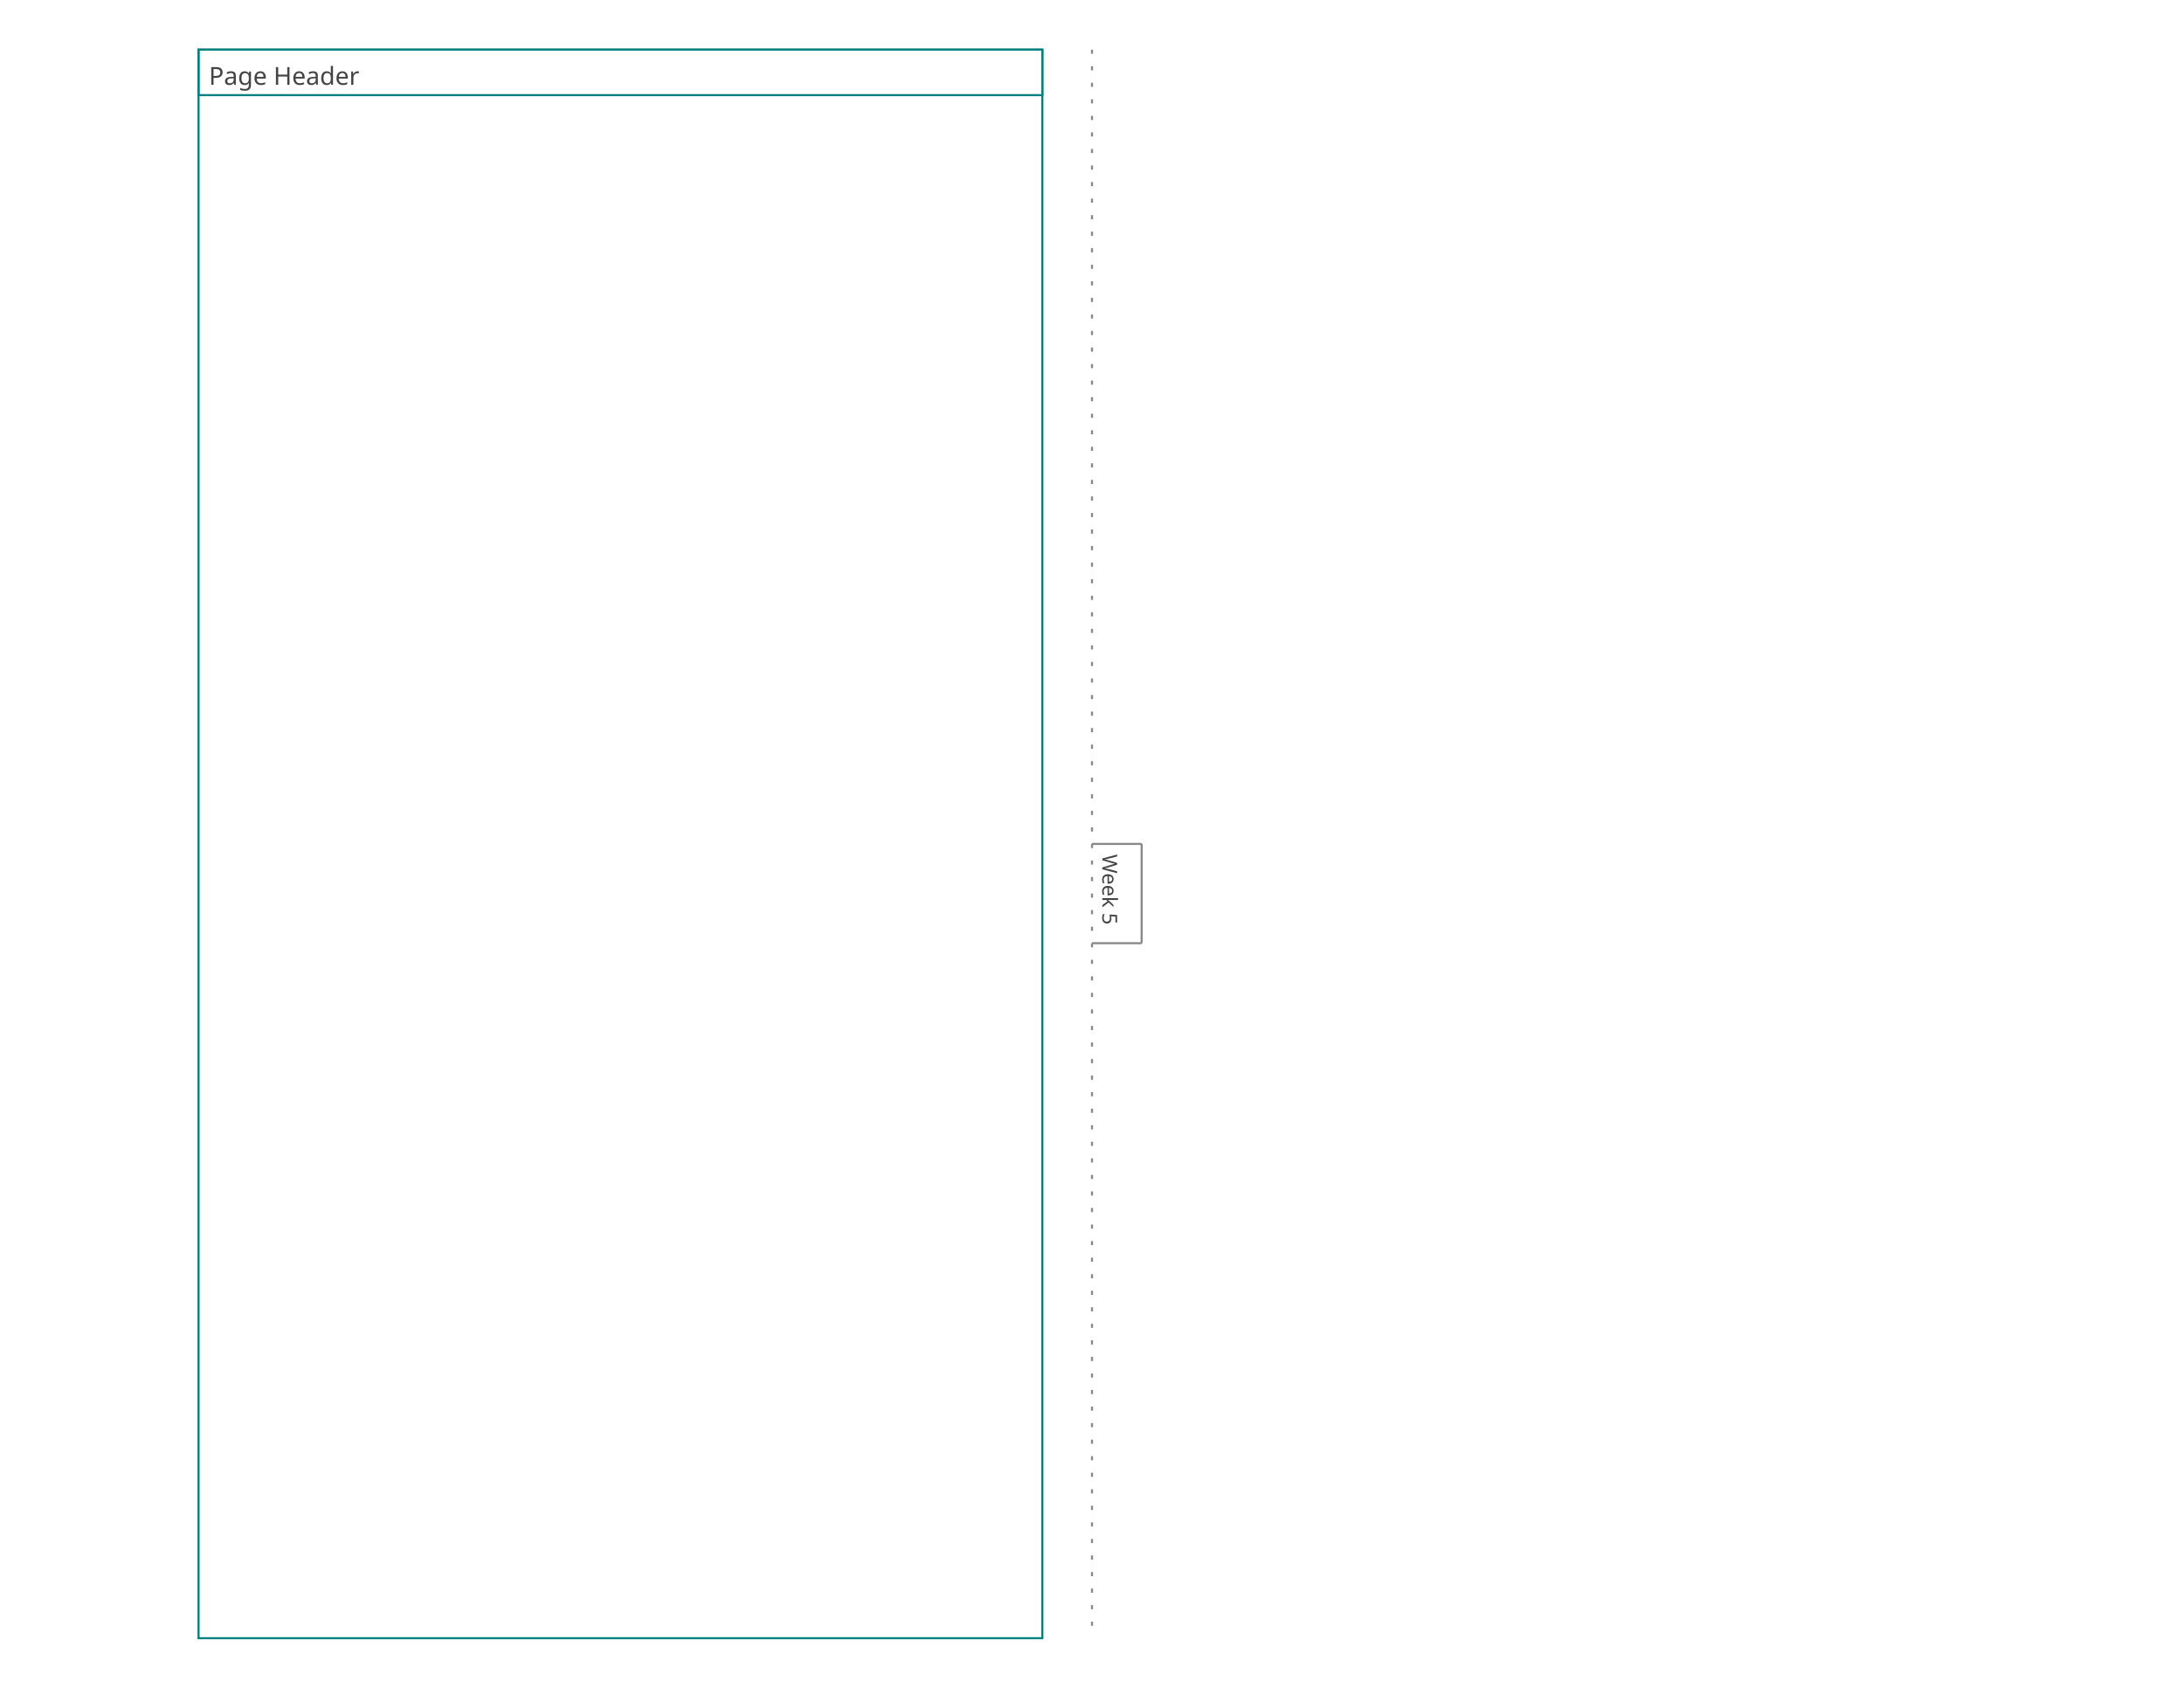
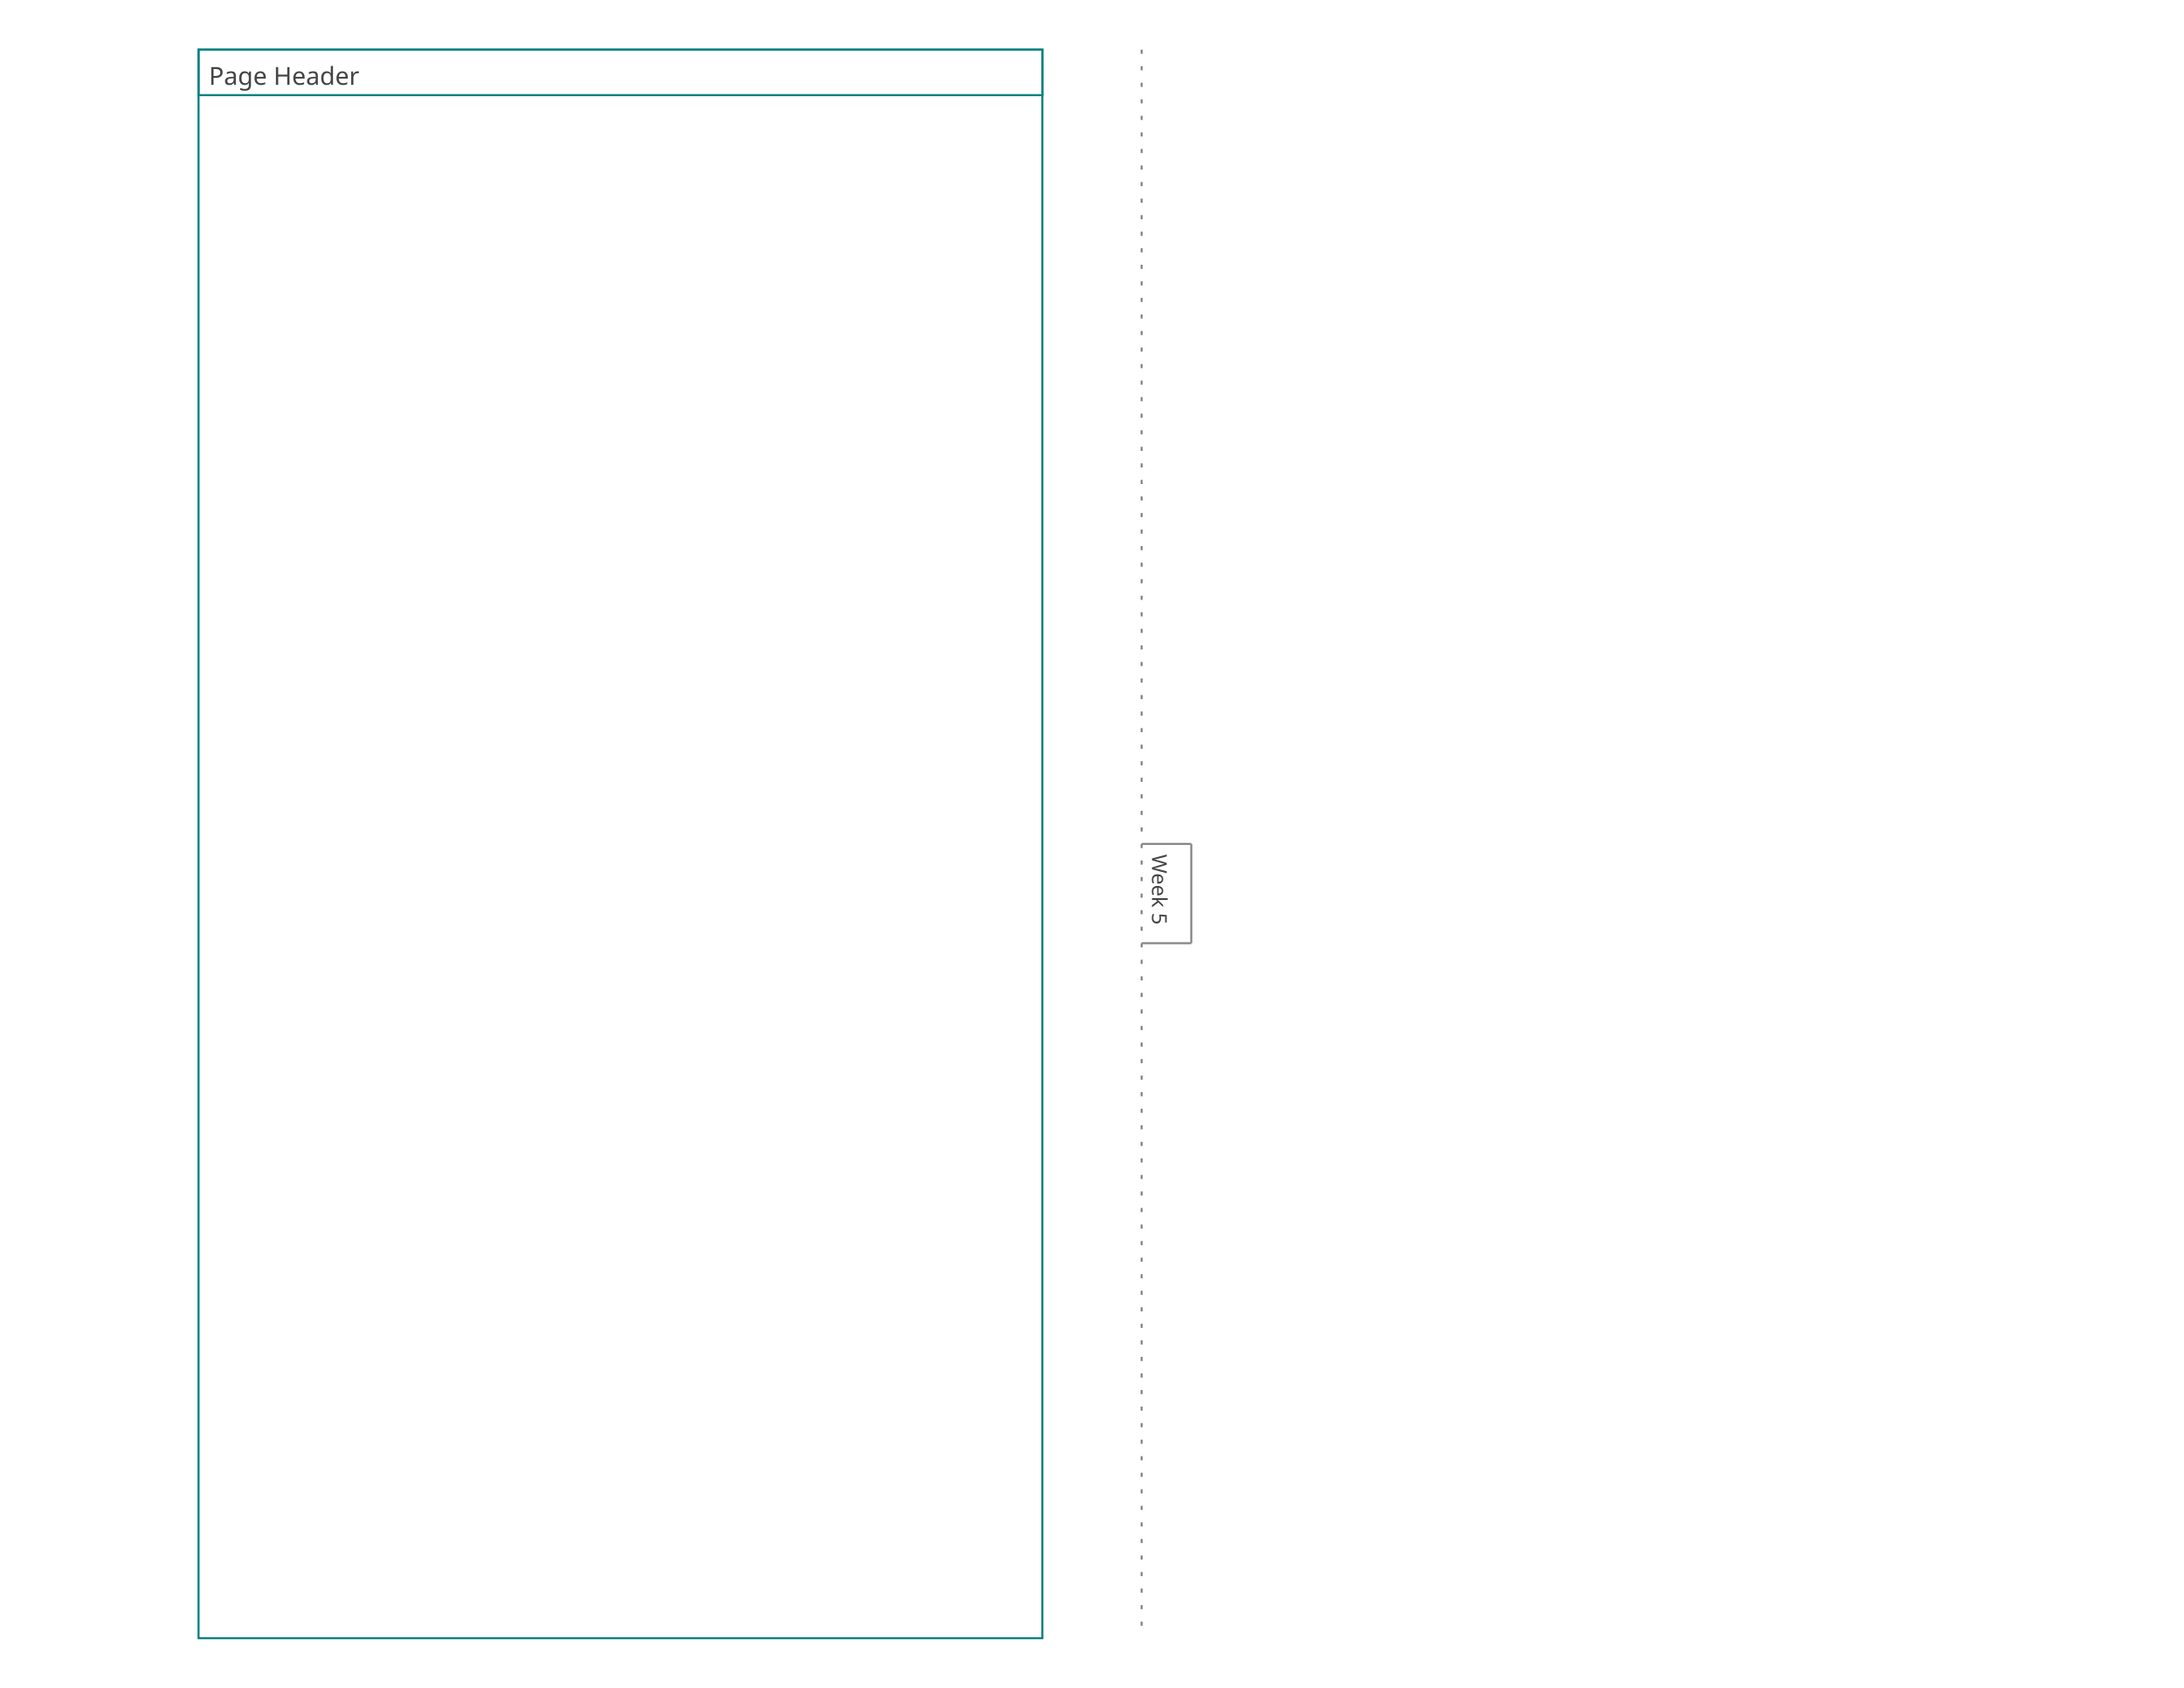
<svg xmlns="http://www.w3.org/2000/svg" baseProfile="tiny" height="816.0" version="1.2" width="1056">
  <defs />
  <g transform="translate(96, 24.0)">
    <rect fill="none" height="768.0" stroke="#008080" width="408.0" x="0" y="0" />
    <g transform="translate(0, 0)">
      <rect fill="none" height="22" stroke="#008080" stroke-width="1" width="408.0" x="0" y="0" />
      <text alignment-baseline="text-after-edge" fill="#444444" font-family="Trebuchet MS" font-size="12" text-anchor="start" transform="translate(5,17)">Page Header</text>
    </g>
    <g transform="translate(0, 22)" />
  </g>
  <g>
-     <line stroke="#888888" x1="528.0" x2="552.0" y1="408.0" y2="408.0" />
-     <line stroke="#888888" x1="552.0" x2="552.0" y1="408.0" y2="456.0" />
-     <line stroke="#888888" x1="552.0" x2="528.0" y1="456.0" y2="456.0" />
+     <line stroke="#888888" x1="552.0" x2="576.0" y1="408.0" y2="408.0" />
+     <line stroke="#888888" x1="576.0" x2="576.0" y1="408.0" y2="456.0" />
+     <line stroke="#888888" x1="576.0" x2="552.0" y1="456.0" y2="456.0" />
  </g>
-   <text alignment-baseline="text-after-edge" fill="#444444" font-family="Trebuchet MS" font-size="10" text-anchor="start" transform="rotate(90,533.0,413.0)" x="533.0" y="413.0">Week 5</text>
-   <line stroke="#888888" stroke-dasharray="2,6" x1="528.0" x2="528.0" y1="24.0" y2="788.0" />
+   <text alignment-baseline="text-after-edge" fill="#444444" font-family="Trebuchet MS" font-size="10" text-anchor="start" transform="rotate(90,557.0,413.0)" x="557.0" y="413.0">Week 5</text>
+   <line stroke="#888888" stroke-dasharray="2,6" x1="552.0" x2="552.0" y1="24.0" y2="788.0" />
</svg>
